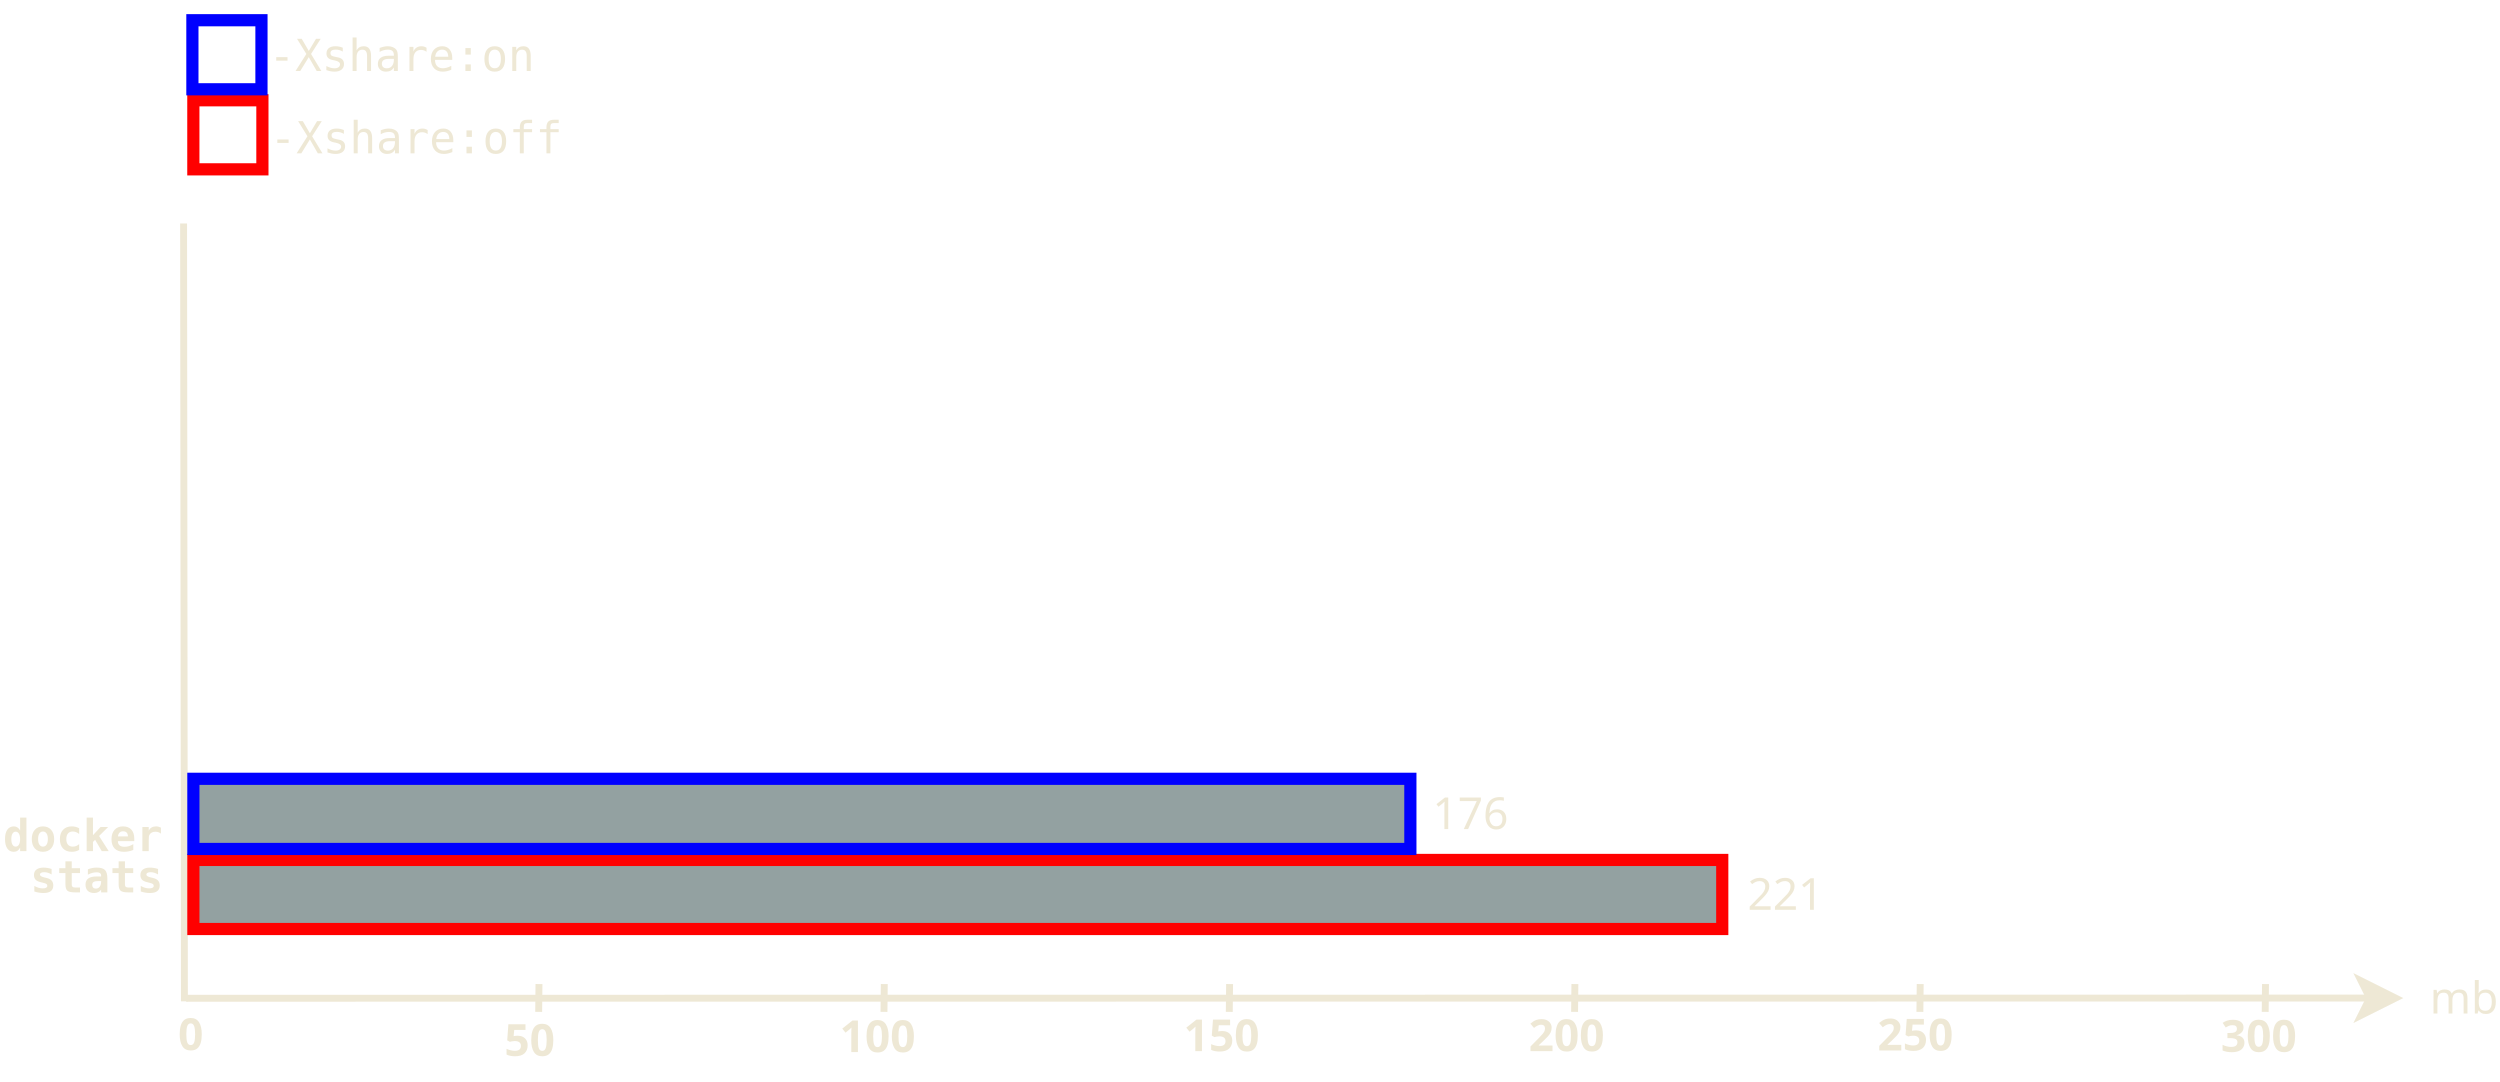
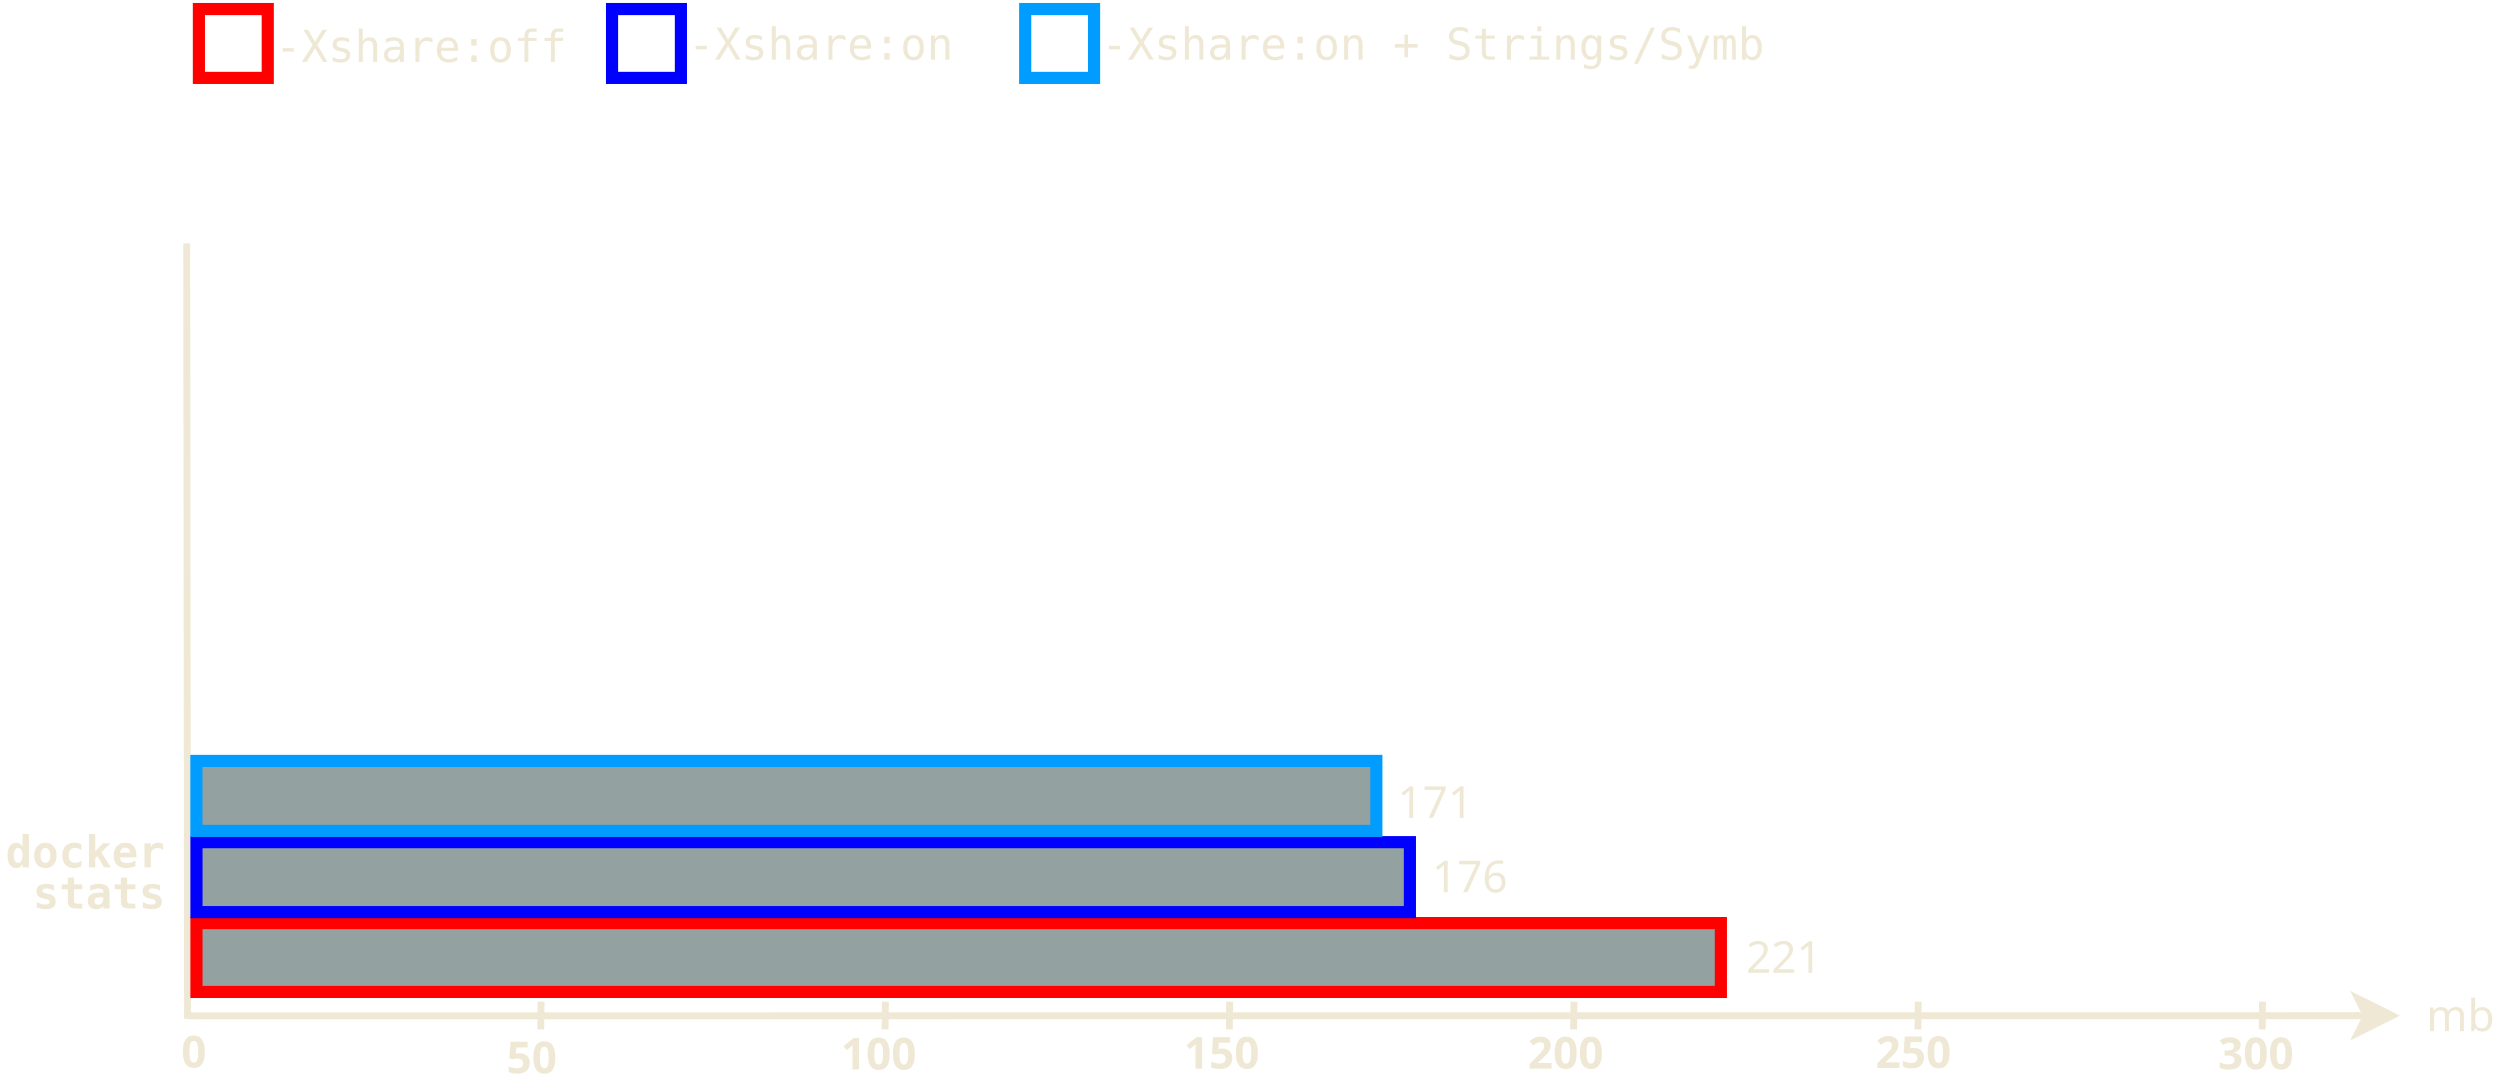
- <svg xmlns="http://www.w3.org/2000/svg" width="37cm" height="16cm" viewBox="-56 195 724 305">
+ <svg xmlns="http://www.w3.org/2000/svg" width="37cm" height="16cm" viewBox="-56 185 724 314">
  <g>
    <line style="fill: none; fill-opacity:0; stroke-width: 2; stroke: #eee8d5" x1="-2.088" y1="480.056" x2="630.264" y2="480.001" />
    <polygon style="fill: #eee8d5" points="637.764,480 627.764,485.001 630.264,480.001 627.763,475.001 " />
    <polygon style="fill: none; fill-opacity:0; stroke-width: 2; stroke: #eee8d5" points="637.764,480 627.764,485.001 630.264,480.001 627.763,475.001 " />
  </g>
  <line style="fill: none; fill-opacity:0; stroke-width: 2; stroke: #eee8d5" x1="-2.594" y1="480.941" x2="-2.834" y2="255.67" />
  <line style="fill: none; fill-opacity:0; stroke-width: 2; stroke: #eee8d5" x1="100" y1="484" x2="100.089" y2="475.94" />
  <line style="fill: none; fill-opacity:0; stroke-width: 2; stroke: #eee8d5" x1="200" y1="484" x2="200.09" y2="475.942" />
  <line style="fill: none; fill-opacity:0; stroke-width: 2; stroke: #eee8d5" x1="400" y1="484" x2="400.09" y2="475.942" />
  <line style="fill: none; fill-opacity:0; stroke-width: 2; stroke: #eee8d5" x1="500" y1="484" x2="500.09" y2="475.942" />
  <line style="fill: none; fill-opacity:0; stroke-width: 2; stroke: #eee8d5" x1="600" y1="484" x2="600.09" y2="475.942" />
-   <g>
-     <rect style="fill: #93a1a1" x="0" y="440" width="442.766" height="20" />
-     <rect style="fill: none; fill-opacity:0; stroke-width: 3.528; stroke: #ff0000" x="0" y="440" width="442.766" height="20" />
-   </g>
-   <g>
-     <rect style="fill: #93a1a1" x="0" y="416.5" width="352.442" height="20.319" />
-     <rect style="fill: none; fill-opacity:0; stroke-width: 3.528; stroke: #0000ff" x="0" y="416.5" width="352.442" height="20.319" />
-   </g>
-   <text font-size="12.8" style="fill: #eee8d5;text-anchor:start;font-family:sans-serif;font-style:normal;font-weight:normal" x="450.102" y="454.439">
-     <tspan x="450.102" y="454.439">221</tspan>
-   </text>
-   <text font-size="12.8" style="fill: #eee8d5;text-anchor:start;font-family:sans-serif;font-style:normal;font-weight:normal" x="358.861" y="431.056">
-     <tspan x="358.861" y="431.056">176</tspan>
-   </text>
  <text font-size="12.8" style="fill: #eee8d5;text-anchor:start;font-family:sans-serif;font-style:normal;font-weight:700" x="90.074" y="496.729">
    <tspan x="90.074" y="496.729">50</tspan>
  </text>
  <text font-size="12.8" style="fill: #eee8d5;text-anchor:start;font-family:sans-serif;font-style:normal;font-weight:700" x="187.175" y="495.638">
    <tspan x="187.175" y="495.638">100</tspan>
  </text>
  <text font-size="12.8" style="fill: #000000;text-anchor:start;font-family:sans-serif;font-style:normal;font-weight:normal" x="300" y="500">
    <tspan x="300" y="500" />
  </text>
  <line style="fill: none; fill-opacity:0; stroke-width: 2; stroke: #eee8d5" x1="300" y1="484" x2="300.09" y2="475.942" />
  <text font-size="12.8" style="fill: #eee8d5;text-anchor:start;font-family:sans-serif;font-style:normal;font-weight:700" x="286.803" y="495.368">
    <tspan x="286.803" y="495.368">150</tspan>
  </text>
  <text font-size="12.8" style="fill: #eee8d5;text-anchor:start;font-family:sans-serif;font-style:normal;font-weight:700" x="386.716" y="495.368">
    <tspan x="386.716" y="495.368">200</tspan>
  </text>
  <text font-size="12.8" style="fill: #eee8d5;text-anchor:start;font-family:sans-serif;font-style:normal;font-weight:700" x="487.72" y="495.18">
    <tspan x="487.72" y="495.18">250</tspan>
  </text>
  <text font-size="12.8" style="fill: #eee8d5;text-anchor:start;font-family:sans-serif;font-style:normal;font-weight:700" x="587.175" y="495.551">
    <tspan x="587.175" y="495.551">300</tspan>
  </text>
  <text font-size="12.8" style="fill: #eee8d5;text-anchor:start;font-family:sans-serif;font-style:normal;font-weight:normal" x="647.651" y="484.488">
    <tspan x="647.651" y="484.488">mb</tspan>
  </text>
-   <text font-size="12.8" style="fill: #eee8d5;text-anchor:end;font-family:monospace;font-style:normal;font-weight:700" x="-8.877" y="437.452">
-     <tspan x="-8.877" y="437.452">docker</tspan>
-   </text>
-   <text font-size="12.8" style="fill: #eee8d5;text-anchor:end;font-family:monospace;font-style:normal;font-weight:700" x="-8.713" y="449.389">
-     <tspan x="-8.713" y="449.389">stats</tspan>
-   </text>
  <text font-size="12.8" style="fill: #eee8d5;text-anchor:start;font-family:sans-serif;font-style:normal;font-weight:700" x="-4.415" y="495.05">
    <tspan x="-4.415" y="495.05">0</tspan>
  </text>
-   <rect style="fill: none; fill-opacity:0; stroke-width: 3.528; stroke: #ff0000" x="-0.008" y="220" width="20" height="20" />
-   <rect style="fill: none; fill-opacity:0; stroke-width: 3.528; stroke: #0000ff" x="-0.281" y="196.818" width="20" height="20" />
-   <text font-size="12.8" style="fill: #000000;text-anchor:start;font-family:monospace;font-style:normal;font-weight:normal" x="28.771" y="231.204">
-     <tspan x="28.771" y="231.204" />
+   <g>
+     <rect style="fill: #93a1a1" x="0" y="453.108" width="442.766" height="20" />
+     <rect style="fill: none; fill-opacity:0; stroke-width: 3.528; stroke: #ff0000" x="0" y="453.108" width="442.766" height="20" />
+   </g>
+   <text font-size="12.8" style="fill: #eee8d5;text-anchor:start;font-family:sans-serif;font-style:normal;font-weight:normal" x="450.102" y="467.547">
+     <tspan x="450.102" y="467.547">221</tspan>
  </text>
-   <text font-size="12.8" style="fill: #eee8d5;text-anchor:start;font-family:monospace;font-style:normal;font-weight:normal" x="22.093" y="235.362">
-     <tspan x="22.093" y="235.362">-Xshare:off</tspan>
+   <g>
+     <rect style="fill: none; fill-opacity:0; stroke-width: 3.528; stroke: #ff0000" x="0.707" y="187.627" width="20" height="20" />
+     <rect style="fill: none; fill-opacity:0; stroke-width: 3.528; stroke: #0000ff" x="120.707" y="187.627" width="20" height="20" />
+     <text font-size="12.8" style="fill: #000000;text-anchor:start;font-family:monospace;font-style:normal;font-weight:normal" x="29.487" y="198.83">
+       <tspan x="29.487" y="198.83" />
+     </text>
+     <text font-size="12.8" style="fill: #eee8d5;text-anchor:start;font-family:monospace;font-style:normal;font-weight:normal" x="22.808" y="202.989">
+       <tspan x="22.808" y="202.989">-Xshare:off</tspan>
+     </text>
+     <text font-size="12.8" style="fill: #eee8d5;text-anchor:start;font-family:monospace;font-style:normal;font-weight:normal" x="142.765" y="202.334">
+       <tspan x="142.765" y="202.334">-Xshare:on</tspan>
+     </text>
+     <rect style="fill: none; fill-opacity:0; stroke-width: 3.528; stroke: #009cff" x="240.707" y="187.627" width="20" height="20" />
+     <text font-size="12.8" style="fill: #eee8d5;text-anchor:start;font-family:monospace;font-style:normal;font-weight:normal" x="262.765" y="202.334">
+       <tspan x="262.765" y="202.334">-Xshare:on + Strings/Symb</tspan>
+     </text>
+   </g>
+   <g>
+     <g>
+       <rect style="fill: #93a1a1" x="0" y="429.608" width="352.442" height="20.319" />
+       <rect style="fill: none; fill-opacity:0; stroke-width: 3.528; stroke: #0000ff" x="0" y="429.608" width="352.442" height="20.319" />
+     </g>
+     <text font-size="12.8" style="fill: #eee8d5;text-anchor:start;font-family:sans-serif;font-style:normal;font-weight:normal" x="358.861" y="444.163">
+       <tspan x="358.861" y="444.163">176</tspan>
+     </text>
+   </g>
+   <g>
+     <rect style="fill: #93a1a1" x="-0.022" y="406.011" width="342.721" height="20.319" />
+     <rect style="fill: none; fill-opacity:0; stroke-width: 3.528; stroke: #009cff" x="-0.022" y="406.011" width="342.721" height="20.319" />
+   </g>
+   <text font-size="12.8" style="fill: #eee8d5;text-anchor:start;font-family:sans-serif;font-style:normal;font-weight:normal" x="348.837" y="422.555">
+     <tspan x="348.837" y="422.555">171</tspan>
  </text>
-   <text font-size="12.8" style="fill: #eee8d5;text-anchor:start;font-family:monospace;font-style:normal;font-weight:normal" x="21.777" y="211.526">
-     <tspan x="21.777" y="211.526">-Xshare:on</tspan>
-   </text>
+   <g>
+     <text font-size="12.8" style="fill: #eee8d5;text-anchor:end;font-family:monospace;font-style:normal;font-weight:700" x="-9.201" y="436.944">
+       <tspan x="-9.201" y="436.944">docker</tspan>
+     </text>
+     <text font-size="12.8" style="fill: #eee8d5;text-anchor:end;font-family:monospace;font-style:normal;font-weight:700" x="-9.037" y="448.881">
+       <tspan x="-9.037" y="448.881">stats</tspan>
+     </text>
+   </g>
</svg>
